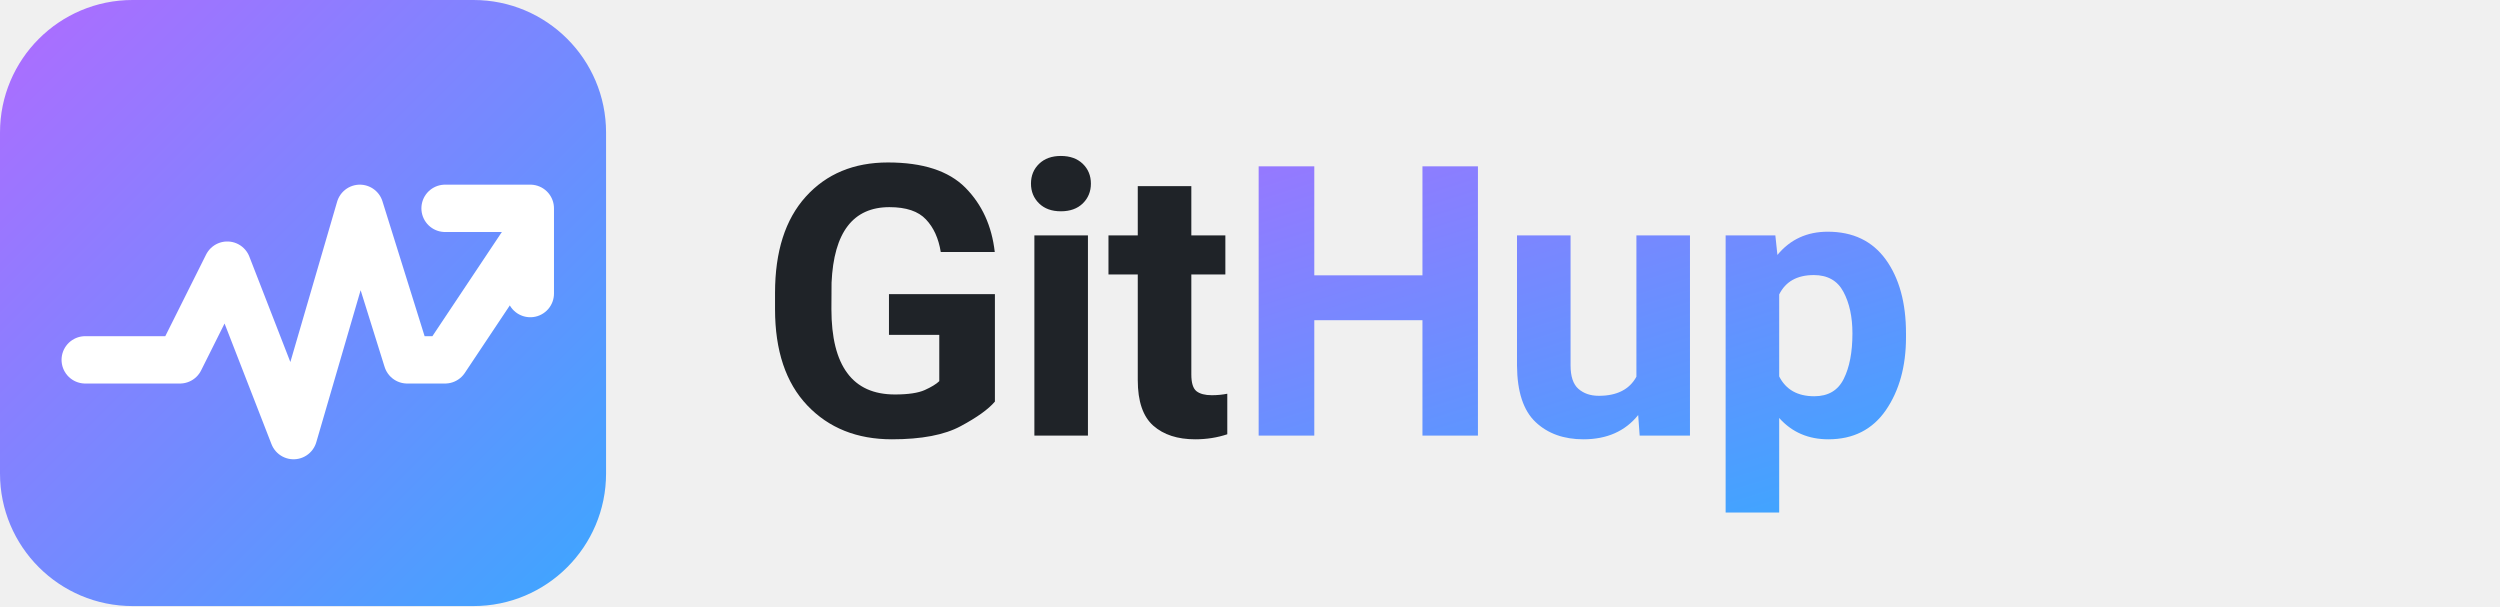
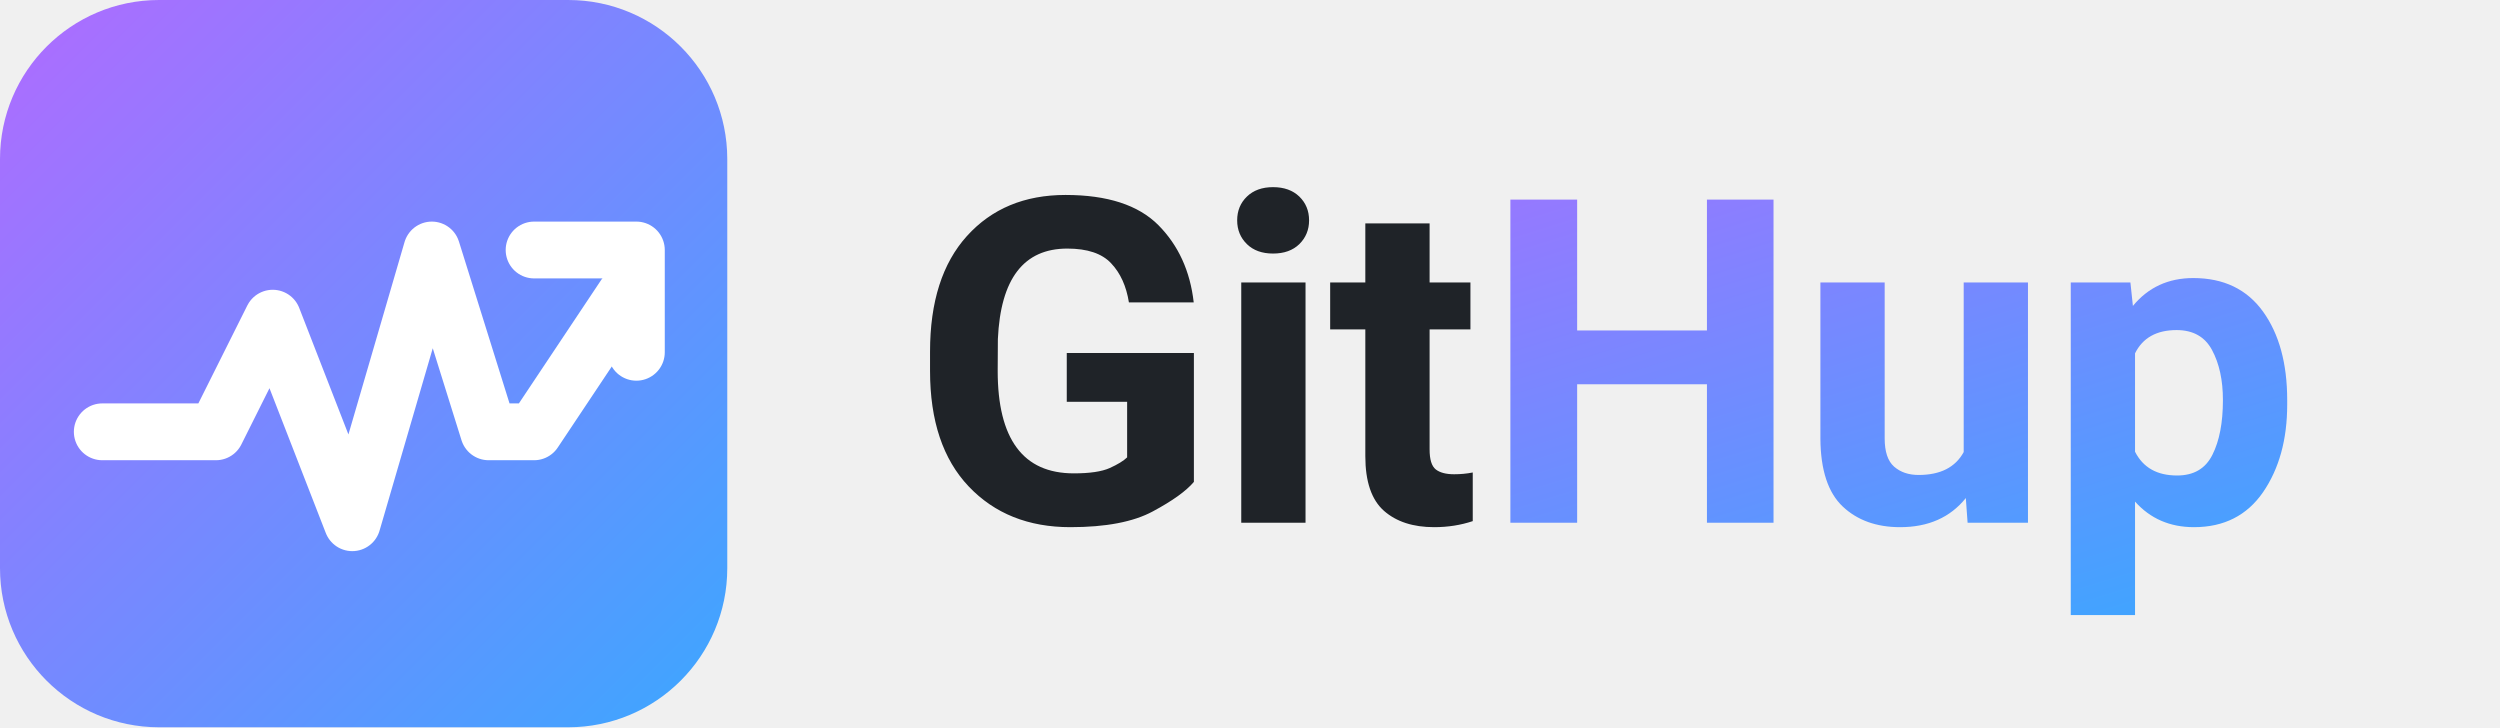
- <svg xmlns="http://www.w3.org/2000/svg" viewBox="0 0 264 64" width="264" height="64" role="img" aria-label="GitHup">
+ <svg xmlns="http://www.w3.org/2000/svg" viewBox="0 0 220 64" width="220" height="64" role="img" aria-label="GitHup">
  <defs>
    <linearGradient id="g" x1="0" y1="0" x2="1" y2="1">
      <stop offset="0" stop-color="#b06bff" />
      <stop offset="1" stop-color="#3ba7ff" />
    </linearGradient>
  </defs>
  <rect width="64" height="64" rx="14" fill="url(#g)" />
  <path d="M9 38h10l5-10 7 18 7-24 5 16h4l8-12" fill="none" stroke="#fff" stroke-width="5" stroke-linecap="round" stroke-linejoin="round" />
  <path d="M47 22h9v9" fill="none" stroke="#fff" stroke-width="5" stroke-linecap="round" stroke-linejoin="round" />
  <text x="80" y="46" font-family="system-ui, -apple-system, 'Segoe UI', Roboto, 'Helvetica Neue', Arial, sans-serif" font-size="40" font-weight="700" letter-spacing="-0.5" fill="#1f2328">Git<tspan fill="url(#g)">Hup</tspan>
  </text>
</svg>
